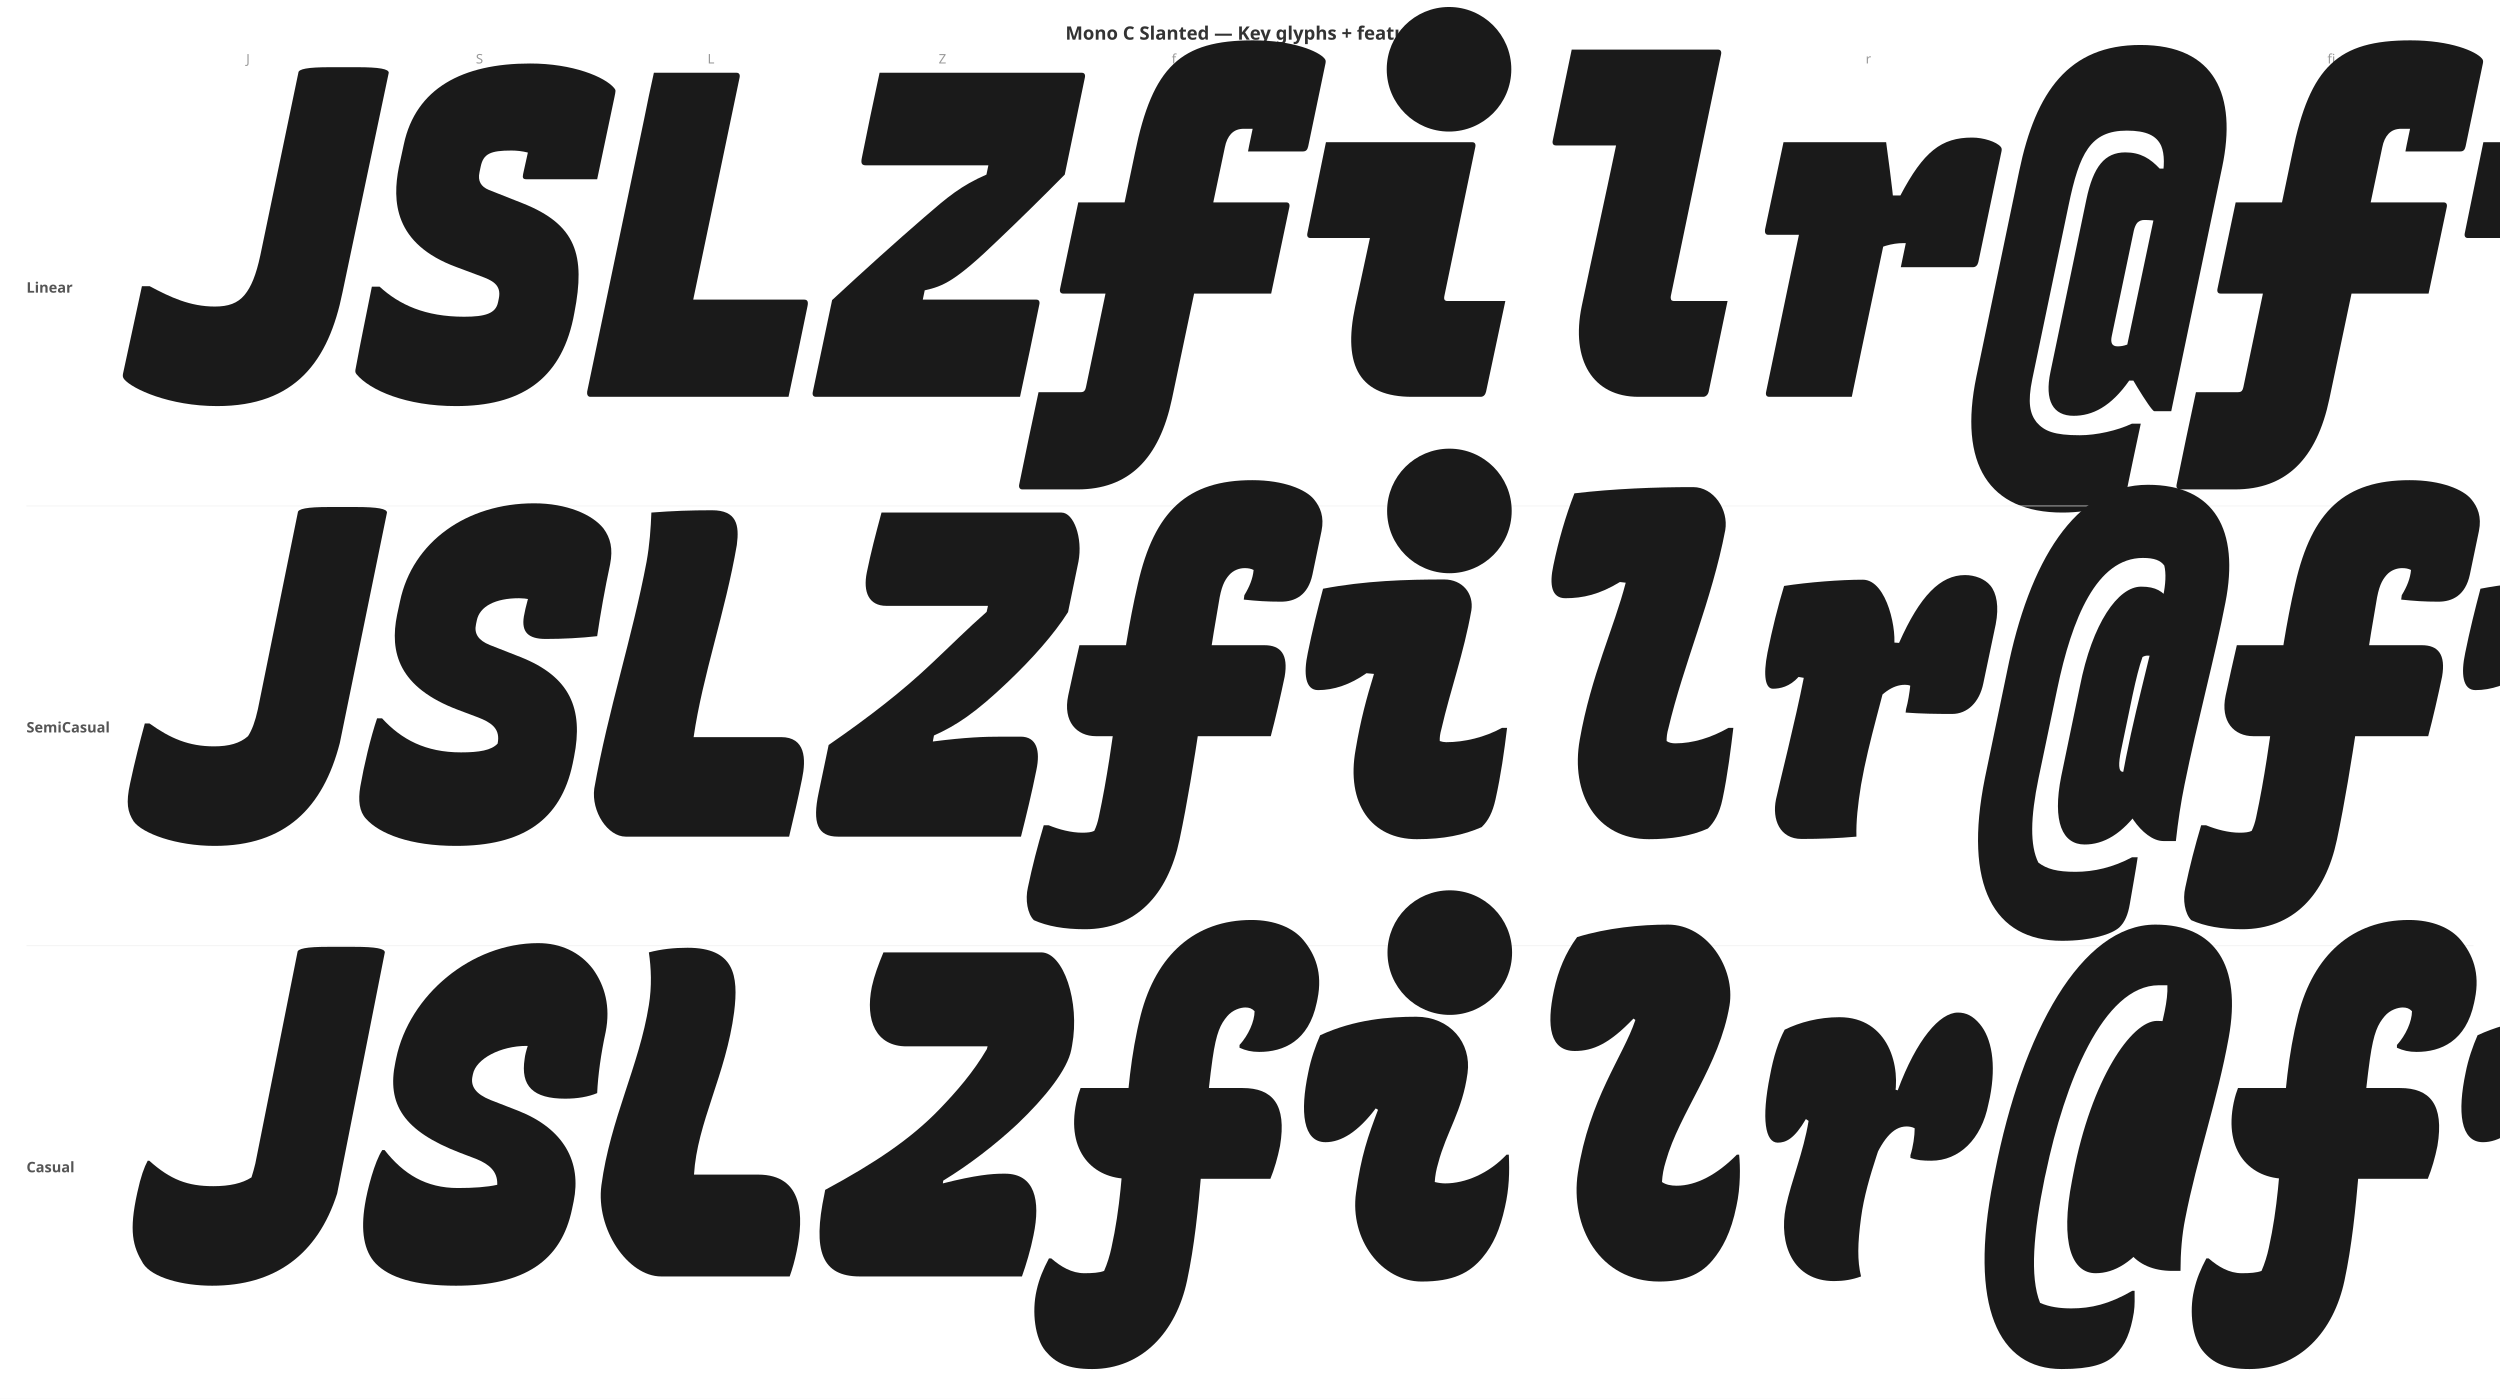
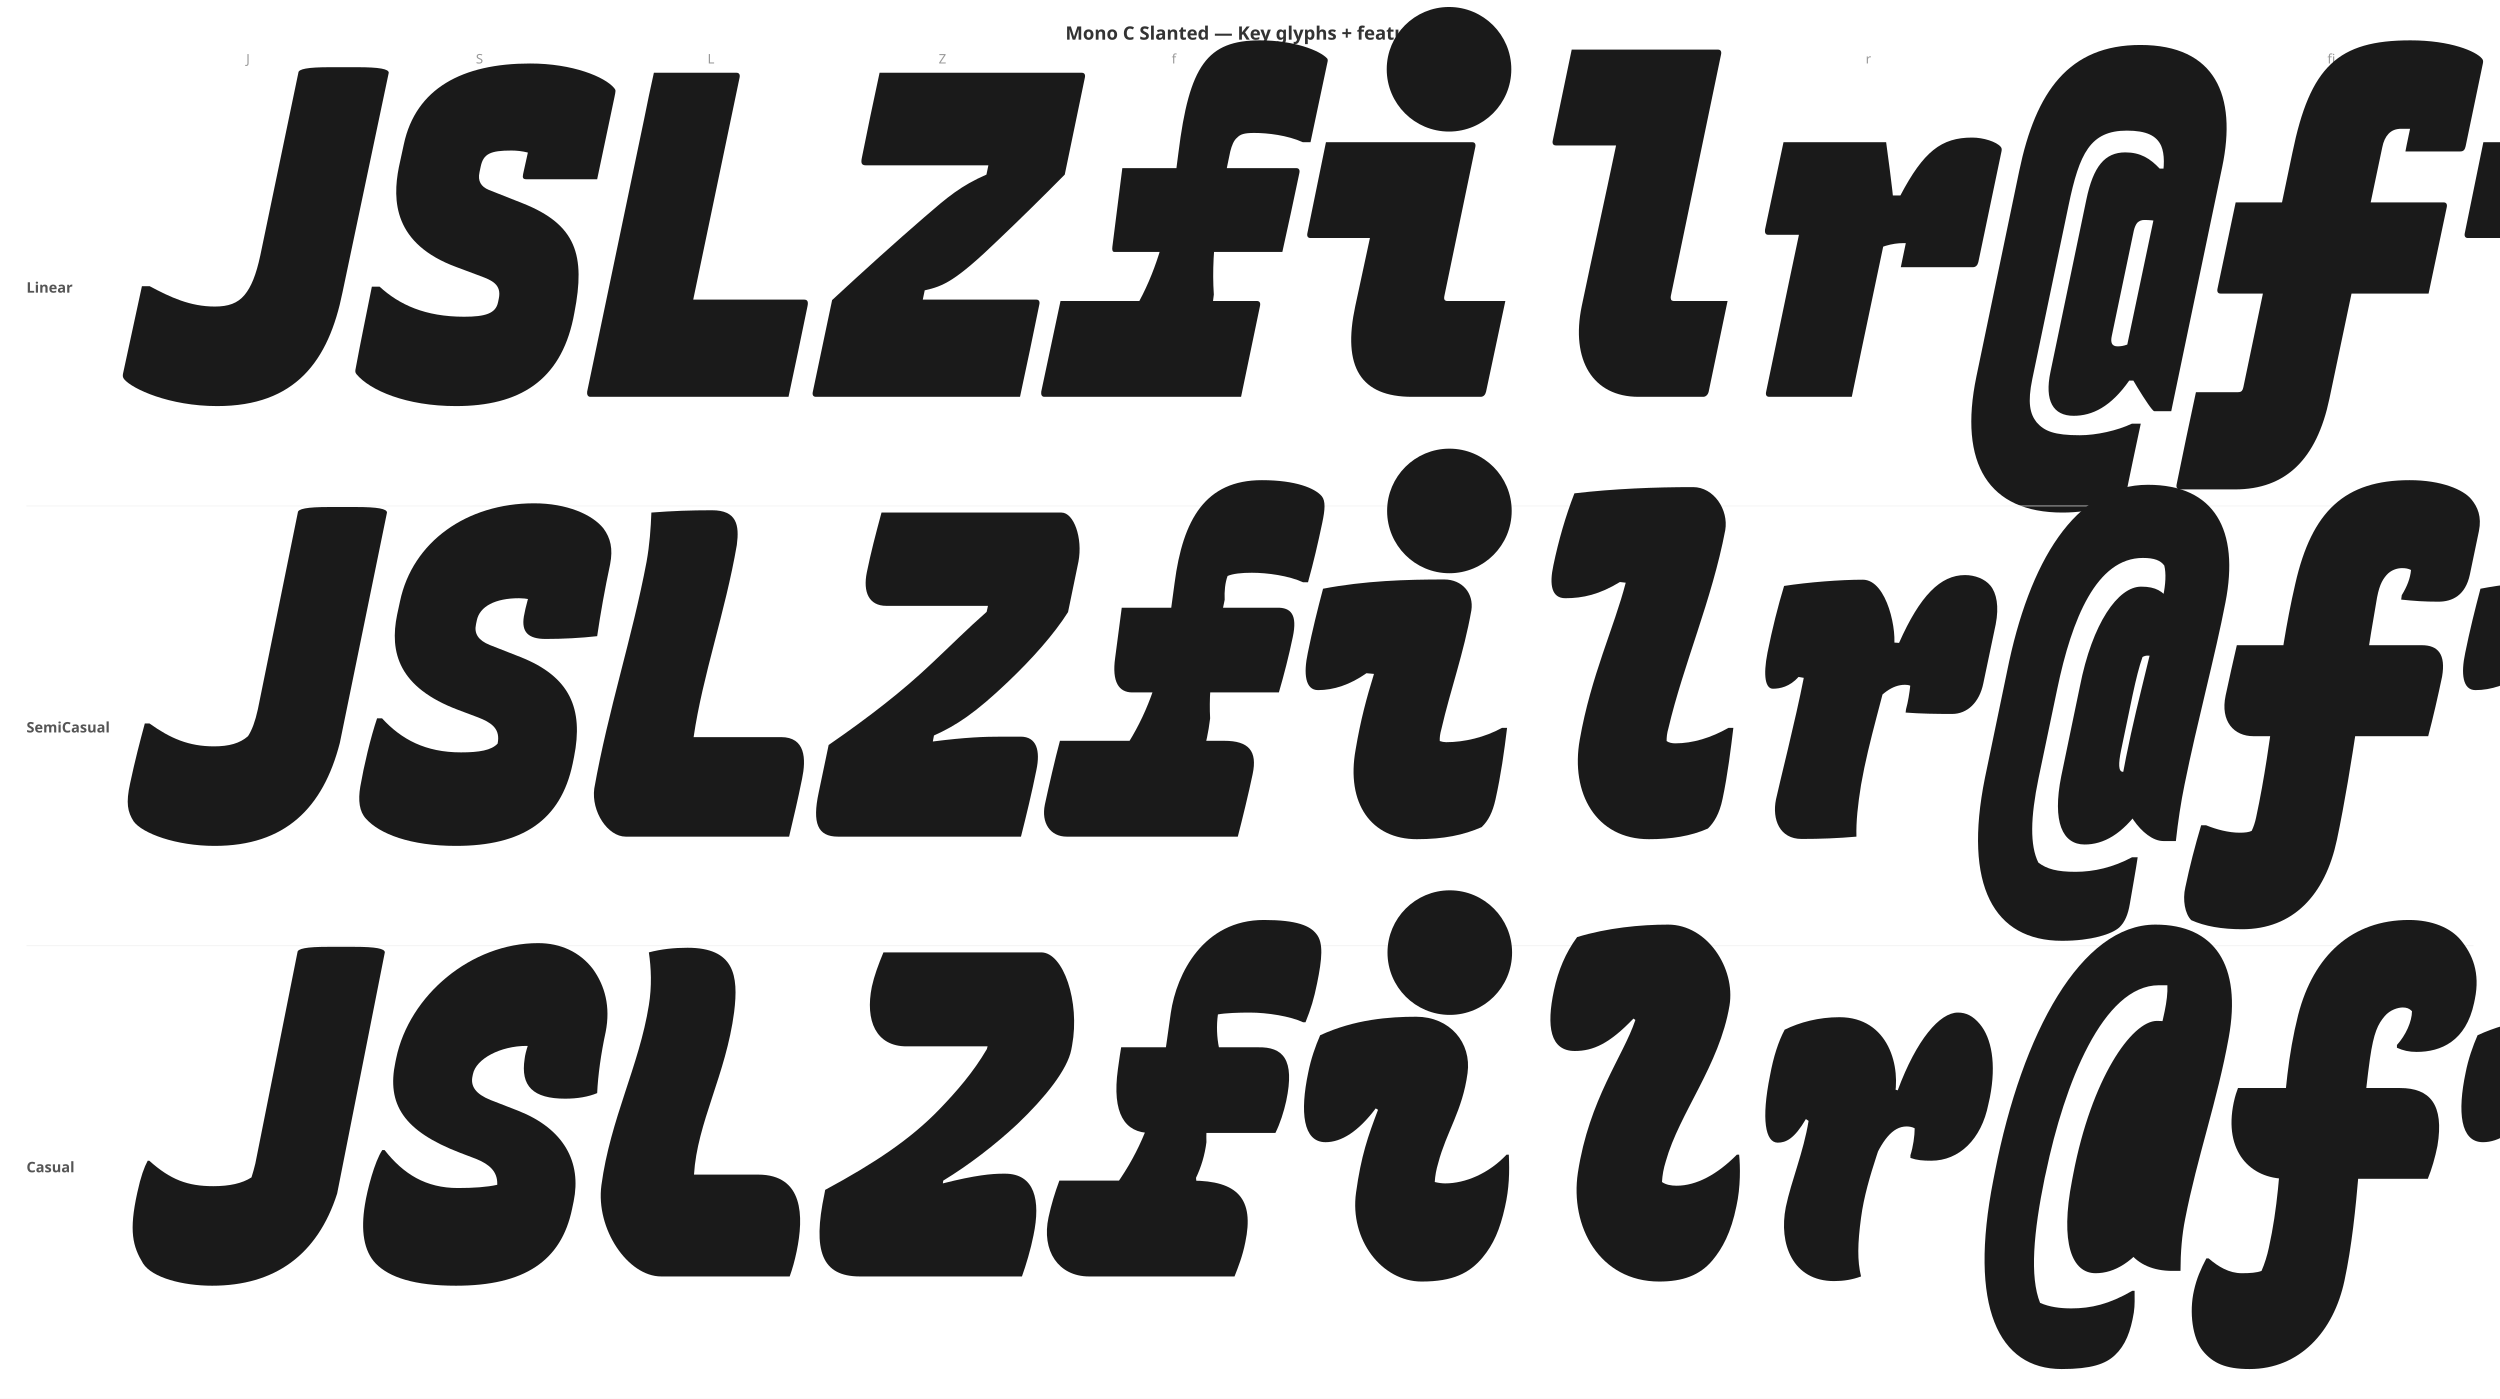
<svg xmlns="http://www.w3.org/2000/svg" width="1890.0" height="1057.5" viewBox="0 0 1890.0 1057.5">
  <rect width="100%" height="100%" fill="white" />
  <text x="945.0" y="30" text-anchor="middle" font-size="14" font-family="sans-serif" font-weight="bold" fill="#333">Mono C Slanted — Key glyphs + features</text>
  <text x="187.5" y="48" text-anchor="middle" font-size="10" font-family="sans-serif" fill="#999">J</text>
  <text x="362.5" y="48" text-anchor="middle" font-size="10" font-family="sans-serif" fill="#999">S</text>
  <text x="537.5" y="48" text-anchor="middle" font-size="10" font-family="sans-serif" fill="#999">L</text>
  <text x="712.5" y="48" text-anchor="middle" font-size="10" font-family="sans-serif" fill="#999">Z</text>
  <text x="887.5" y="48" text-anchor="middle" font-size="10" font-family="sans-serif" fill="#999">f</text>
  <text x="1062.5" y="48" text-anchor="middle" font-size="10" font-family="sans-serif" fill="#999">i</text>
  <text x="1237.5" y="48" text-anchor="middle" font-size="10" font-family="sans-serif" fill="#999">l</text>
  <text x="1412.5" y="48" text-anchor="middle" font-size="10" font-family="sans-serif" fill="#999">r</text>
  <text x="1587.5" y="48" text-anchor="middle" font-size="10" font-family="sans-serif" fill="#999">@</text>
  <text x="1762.5" y="48" text-anchor="middle" font-size="10" font-family="sans-serif" fill="#999">fi</text>
  <text x="20" y="221.25" font-size="11" font-family="sans-serif" font-weight="bold" fill="#555">Linear</text>
  <path d="M162.417 231.75C143.75 231.75 128.875 224.75 113.125 216.35H107.292C102.625 238.4 97.667 260.45 93.0 282.5C92.708 283.9 92.708 285.3 93.875 286.7C100.0 294.05 128.0 307.0 164.167 307.0C223.375 307.0 248.458 273.05 258.958 220.9C270.487 166.153 282.365 109.747 293.894 55C293.894 52.2 287.061 50.8 269.978 50.8C263.145 50.8 256.312 50.8 249.479 50.8C232.396 50.8 225.562 52.2 225.562 55C225.562 55 225.562 55 225.562 55C225.562 55 225.562 55 225.562 55C216.082 100.507 206.314 147.393 196.833 192.9C193.625 207.95 189.833 217.05 184.875 223.0C179.625 229.3 172.625 231.75 162.417 231.75Z" fill="#1a1a1a" />
  <path d="M400.708 48C349.375 48 314.375 66.9 305.333 108.9L301.542 126.4C296.583 151.6 297.458 184.5 345.292 202.0L363.083 208.65C371.542 211.8 379.417 214.95 377.083 225.8L376.5 228.6C374.75 237.0 366.875 239.45 350.833 239.45C321.375 239.45 301.833 230.35 286.958 216.7H281.125C277.042 237.35 272.667 258.0 268.875 278.65C268.583 280.05 268.292 281.45 269.458 282.85C279.667 295.1 307.083 307.0 344.708 307.0C392.833 307.0 423.458 287.75 433.375 240.85L434.25 236.3C442.708 192.9 435.708 169.8 395.167 153.7L369.5 143.55C363.667 141.1 361.042 136.9 362.5 130.25L363.375 126.05C365.417 116.25 370.667 113.8 386.708 113.8C394.875 113.8 403.333 115.9 408.0 119.05L401.583 104.0C399.542 113.1 397.5 122.2 395.458 131.65C394.875 134.45 395.458 135.5 397.792 135.5C414.125 135.5 433.667 135.5 451.458 135.5C455.833 114.85 460.208 93.85 464.583 73.2C465.458 68.65 465.75 68.3 464.292 66.55C457.292 58.15 433.083 48 400.708 48Z" fill="#1a1a1a" />
  <path d="M446.208 300.0H596.125C602.542 269.55 604.583 260.45 610.417 231.75C611.292 227.9 610.417 226.5 607.792 226.5H524.083C535.458 171.9 547.708 113.45 559.083 58.85C559.667 56.4 558.792 55 556.75 55C534.875 55 516.208 55 494.333 55C491.708 66.55 489.375 78.1 487.042 89.65C472.75 158.25 458.167 227.55 443.875 296.15C443.583 298.25 444.458 300.0 446.208 300.0Z" fill="#1a1a1a" />
  <path d="M771.125 300.0C776.083 276.9 781.042 253.45 785.708 230.35C786.292 227.9 785.417 226.5 783.375 226.5H757.708C737.292 226.5 722.417 226.5 697.625 226.5L699.083 219.5C713.083 216.35 722.125 212.85 755.083 181.0C770.542 166.3 786.583 150.55 804.958 132.0L820.125 58.85C820.708 56.4 819.833 55 817.792 55H664.958C659.708 79.5 655.917 97.35 651.542 119.4C650.667 123.6 651.542 125.0 654.75 125.0H711.917C730.583 125.0 721.833 125.0 747.208 125.0L745.75 132.0C726.5 140.4 716.583 148.8 698.792 164.2C676.917 183.1 653.292 204.45 629.083 226.85L614.5 296.15C613.917 298.6 614.792 300.0 616.833 300.0Z" fill="#1a1a1a" />
-   <path d="M785.125 296.5C780.167 319.6 775.208 343.05 770.542 366.15C769.958 368.6 771.125 370.0 772.875 370.0C785.708 370.0 801.75 370.0 814.583 370.0C853.083 370.0 876.417 347.25 886.042 301.4C898.875 240.15 913.167 172.25 926.0 111.35C926.843 106.969 928.512 103.462 930.667 101.2C933.184 98.557 936.245 97.35 940.583 97.35C942.722 97.35 944.861 97.35 947.0 97.35C945.833 102.6 945.542 104.35 944.375 109.95L943.5 114.5C958.759 114.5 969.658 114.5 984.917 114.5C987.542 114.5 988.417 113.1 989.0 110.65L1002.125 47.65C1002.417 45.9 1002.125 45.2 1001.25 44.15C996.875 38.9 977.917 30.5 947.292 30.5C892.458 30.5 871.458 50.1 858.042 115.55C845.792 173.65 833.25 234.2 821.0 292.65C820.708 294.05 820.417 294.75 819.833 295.45C819.25 296.15 818.375 296.5 816.625 296.5C809.333 296.5 799.125 296.5 790.958 296.5ZM815.167 153.0C811.083 172.25 805.542 198.85 801.458 218.1C800.875 220.55 801.75 221.95 803.792 221.95H961.0C965.083 202.7 970.625 176.1 974.708 156.85C975.292 154.4 974.417 153.0 972.375 153.0Z" fill="#1a1a1a" />
+   <path d="M952.542 30.5C912.583 30.5 899.108 49.4 890.883 115.55C885.108 161.75 877.408 223.35 829.75 269.55H915.208L914.158 251.0C915.383 241.55 916.258 234.55 917.658 222.65C915.208 186.6 922.5 150.55 930.083 114.5C931.25 109.95 932.708 106.1 935.333 104.0C937.667 101.55 940.583 100.5 948.167 100.5C958.375 100.5 973.25 102.25 984.917 107.5H990.75C995.125 87.2 999.208 67.25 1003.583 46.95C1003.875 45.9 1003.875 44.85 1003.292 44.15C997.75 38.2 978.5 30.5 952.542 30.5ZM848.475 127.1C846.065 146.38 843.4 167.35 840.95 186.6C840.6 189.05 841.125 190.45 842.35 190.45H969.458C973.833 170.5 978.208 150.9 982.292 130.95C982.875 128.5 982.0 127.1 979.958 127.1ZM801.75 227.55C798.25 244.0 790.667 279.7 787.167 296.15C786.875 298.6 787.75 300.0 789.5 300.0H938.25C941.7 283.438 949.042 247.85 952.542 231.4C953.125 228.95 952.25 227.55 950.208 227.55Z" fill="#1a1a1a" />
  <path d="M1002.417 107.5C997.75 130.25 993.083 153.35 988.417 176.1C987.833 178.55 988.708 179.95 990.75 179.95C1002.417 179.95 1014.375 179.95 1026.042 179.95H1035.667C1031.875 197.1 1028.375 214.25 1024.583 231.4C1014.667 277.6 1028.667 300.0 1067.458 300.0C1084.667 300.0 1102.167 300.0 1119.375 300.0C1121.417 300.0 1122.875 298.6 1123.458 296.15C1128.417 273.4 1133.083 250.3 1138.042 227.55H1132.208C1119.667 227.55 1106.542 227.55 1094.0 227.55C1093.125 227.55 1092.542 227.2 1092.25 226.85C1091.667 226.15 1091.667 225.1 1091.958 223.7C1099.833 186.25 1107.417 148.8 1115.292 111.35C1115.875 108.9 1115.0 107.5 1112.958 107.5C1076.208 107.5 1039.167 107.5 1002.417 107.5ZM1048.366 52.375C1048.366 78.384 1069.449 99.468 1095.458 99.468C1121.468 99.468 1142.551 78.384 1142.551 52.375C1142.551 26.366 1121.468 5.283 1095.458 5.283C1069.449 5.283 1048.366 26.366 1048.366 52.375Z" fill="#1a1a1a" />
  <path d="M1188.208 37.5C1183.542 60.25 1178.583 83.35 1173.917 106.1C1173.333 108.55 1174.208 109.95 1176.25 109.95C1188.792 109.95 1201.625 109.95 1214.458 109.95H1221.75C1213.292 150.55 1204.25 190.8 1195.792 231.4C1187.333 272.35 1204.25 300.0 1238.667 300.0C1255.0 300.0 1271.333 300.0 1287.667 300.0C1289.417 300.0 1291.167 298.6 1291.75 296.15C1296.417 273.4 1301.375 250.3 1306.042 227.55H1300.5C1288.833 227.55 1277.167 227.55 1265.5 227.55C1264.625 227.55 1263.75 227.2 1263.458 226.85C1263.167 226.15 1262.875 225.1 1263.167 223.7C1275.708 163.15 1288.542 101.9 1301.083 41.35C1301.667 38.9 1300.792 37.5 1298.75 37.5C1262.0 37.5 1224.958 37.5 1188.208 37.5Z" fill="#1a1a1a" />
  <path d="M1348.333 107.5C1343.667 129.55 1339.0 151.6 1334.333 173.65C1334.042 176.1 1334.917 177.5 1336.667 177.5C1341.042 177.5 1349.5 177.5 1354.167 177.5H1360.0C1351.542 217.05 1335.792 293.7 1335.208 296.15C1334.625 298.6 1335.5 300.0 1337.542 300.0C1358.25 300.0 1379.25 300.0 1399.958 300.0C1402.292 288.8 1404.625 277.25 1406.958 266.05C1414.542 230.0 1422.125 193.95 1431.167 150.9C1431.75 150.2 1425.917 107.5 1425.917 107.5C1407.833 107.5 1373.125 107.5 1348.333 107.5ZM1490.958 104.0C1467.625 104.0 1454.208 114.5 1436.708 147.75H1419.792L1409.875 192.9C1421.25 186.25 1430.467 183.8 1439.042 183.8C1439.625 183.8 1440.5 183.8 1440.792 183.8C1439.625 189.05 1438.75 193.95 1437.583 199.2L1437.0 202.0C1455.375 202.0 1473.167 202.0 1491.542 202.0C1493.583 202.0 1495.042 200.6 1495.625 198.15L1513.125 114.5C1513.417 113.1 1513.417 112.05 1512.542 111.0C1509.333 107.15 1499.417 104.0 1490.958 104.0Z" fill="#1a1a1a" />
  <path d="M1526.542 129.2 1494.167 284.6C1480.458 350.75 1503.5 387.5 1559.208 387.5C1581.375 387.5 1601.5 381.2 1605.583 377.7C1606.167 377.0 1606.75 375.95 1607.042 374.9C1608.5 366.85 1616.667 328.35 1618.417 320.3H1611.708C1600.625 325.55 1584.875 329.05 1572.333 329.05C1552.792 329.05 1545.5 325.9 1539.667 319.25C1534.708 312.95 1532.667 304.55 1536.458 286.35L1563.875 155.1C1572.042 115.9 1580.208 98.75 1607.917 98.75C1622.792 98.75 1630.375 102.6 1633.875 110.3C1636.5 116.6 1636.5 125.7 1634.167 137.25C1623.083 190.45 1616.375 221.25 1605.292 274.45C1605.292 275.5 1626.0 310.85 1628.625 310.85H1641.458C1644.667 295.45 1647.875 280.05 1651.083 264.65C1660.708 218.45 1673.25 158.6 1679.958 126.4C1691.333 72.15 1674.708 34.0 1618.125 34.0C1564.167 34.0 1539.083 69 1526.542 129.2ZM1628.625 242.6C1618.417 255.55 1610.25 261.85 1600.917 261.85C1596.542 261.85 1595.375 259.05 1596.542 253.8L1613.167 174.35C1613.75 171.9 1614.625 169.8 1615.792 168.4C1617.25 167.0 1619.0 166.3 1621.042 166.3C1628.625 166.3 1636.792 167.7 1643.208 171.55L1652.542 127.45H1632.708C1625.417 119.75 1618.125 115.2 1606.75 115.2C1591.292 115.2 1582.542 125.7 1577.292 150.9L1550.167 281.1C1545.5 303.15 1552.208 314.35 1567.667 314.35C1581.667 314.35 1595.667 307.7 1609.667 287.75H1619.292Z" fill="#1a1a1a" />
  <path d="M1660.125 296.5C1655.167 319.6 1650.208 343.05 1645.542 366.15C1644.958 368.6 1646.125 370.0 1647.875 370.0C1660.708 370.0 1676.75 370.0 1689.583 370.0C1728.083 370.0 1751.417 347.25 1761.042 301.4C1773.875 240.15 1788.167 172.25 1801.0 111.35C1801.843 106.969 1803.512 103.462 1805.667 101.2C1808.184 98.557 1811.245 97.35 1815.583 97.35C1817.722 97.35 1819.861 97.35 1822.0 97.35C1820.833 102.6 1820.542 104.35 1819.375 109.95L1818.5 114.5C1833.759 114.5 1844.658 114.5 1859.917 114.5C1862.542 114.5 1863.417 113.1 1864.0 110.65L1877.125 47.65C1877.417 45.9 1877.125 45.2 1876.25 44.15C1871.875 38.9 1852.917 30.5 1822.292 30.5C1767.458 30.5 1746.458 50.1 1733.042 115.55C1720.792 173.65 1708.25 234.2 1696.0 292.65C1695.708 294.05 1695.417 294.75 1694.833 295.45C1694.25 296.15 1693.375 296.5 1691.625 296.5C1684.333 296.5 1674.125 296.5 1665.958 296.5ZM1690.167 153.0C1686.083 172.25 1680.542 198.85 1676.458 218.1C1675.875 220.55 1676.75 221.95 1678.792 221.95H1836.0C1840.083 202.7 1845.625 176.1 1849.708 156.85C1850.292 154.4 1849.417 153.0 1847.375 153.0ZM1877.417 107.5C1872.75 130.25 1868.083 153.35 1863.417 176.1C1862.833 178.55 1863.708 179.95 1865.75 179.95C1877.417 179.95 1889.375 179.95 1901.042 179.95H1910.667C1906.875 197.1 1903.375 214.25 1899.583 231.4C1889.667 277.6 1903.667 300.0 1942.458 300.0C1959.667 300.0 1977.167 300.0 1994.375 300.0C1996.417 300.0 1997.875 298.6 1998.458 296.15C2003.417 273.4 2008.083 250.3 2013.042 227.55H2007.208C1994.667 227.55 1981.542 227.55 1969.0 227.55C1968.125 227.55 1967.542 227.2 1967.25 226.85C1966.667 226.15 1966.667 225.1 1966.958 223.7C1974.833 186.25 1982.417 148.8 1990.292 111.35C1990.875 108.9 1990.0 107.5 1987.958 107.5C1951.208 107.5 1914.167 107.5 1877.417 107.5ZM1923.366 52.375C1923.366 78.384 1944.449 99.468 1970.458 99.468C1996.468 99.468 2017.551 78.384 2017.551 52.375C2017.551 26.366 1996.468 5.283 1970.458 5.283C1944.449 5.283 1923.366 26.366 1923.366 52.375Z" fill="#1a1a1a" />
  <line x1="20" y1="382.5" x2="1870.0" y2="382.5" stroke="#eee" stroke-width="0.5" />
  <text x="20" y="553.75" font-size="11" font-family="sans-serif" font-weight="bold" fill="#555">SemiCasual</text>
  <path d="M161.833 564.25C142.729 564.25 128.875 558.3 112.979 546.925H109.479C105.833 560.4 102.042 574.925 98.396 592.075C95.042 607.3 96.5 613.775 101.021 620.95C107.583 630.05 133.104 639.5 162.271 639.5C215.5 639.5 244.229 610.975 256.917 561.625C268.678 504.164 280.795 444.961 292.556 387.5C292.556 384.7 285.816 383.3 268.965 383.3C262.225 383.3 255.485 383.3 248.745 383.3C231.894 383.3 225.154 384.7 225.154 387.5C225.154 387.5 225.154 387.5 225.154 387.5C225.154 387.5 225.154 387.5 225.154 387.5C215.182 436.587 204.909 487.163 194.938 536.25C192.896 545.525 190.562 551.825 187.5 556.55C181.375 561.975 173.062 564.25 161.833 564.25Z" fill="#1a1a1a" />
  <path d="M403.771 380.5C352.875 380.5 311.896 409.55 302.417 454.525L300.229 464.675C294.396 493.2 301.25 519.8 346.604 536.775L361.479 542.375C370.958 546.05 377.667 550.425 376.5 560.225L376.208 562.15C371.542 567.225 362.354 568.8 348.5 568.8C321.667 568.8 303.438 559.0 288.854 543.075H285.062C280.104 557.775 275.146 578.775 272.375 594.7C270.625 605.2 271.646 613.6 276.75 619.025C286.958 630.4 310.146 639.5 344.708 639.5C394.583 639.5 423.896 620.6 432.938 577.375L433.958 572.3C441.25 535.725 431.042 511.575 393.417 496.7L370.229 487.6C361.625 484.1 358.271 479.025 359.875 471.85L360.458 469.05C362.646 458.375 374.458 452.25 392.396 452.25C397.646 452.25 403.917 453.475 408.0 455.225L403.042 440.7C399.979 449.275 397.354 458.55 396.042 466.075C394.146 477.8 399.25 483.05 412.521 483.05C425.354 483.05 439.208 482.35 451.458 480.95C453.938 463.975 457.292 445.075 461.229 426.7C463.562 414.8 461.521 406.75 456.271 399.575C447.812 388.9 428.417 380.5 403.771 380.5Z" fill="#1a1a1a" />
  <path d="M473.042 632.5C473.042 632.5 596.562 632.5 596.562 632.5C600.792 614.475 602.688 606.775 606.333 588.925C609.542 573.7 608.958 557.25 590.438 557.25C590.438 557.25 524.375 557.25 524.375 557.25C531.229 510.35 548.292 462.925 557.042 412.0C559.083 396.775 556.896 385.75 538.229 385.75C522.188 385.75 508.042 386.275 492.438 387.5C492.0 399.225 491.125 411.825 488.792 424.775C478.0 482.0 459.771 536.775 449.271 596.1C446.938 613.6 459.479 632.5 473.042 632.5Z" fill="#1a1a1a" />
  <path d="M771.854 632.5C775.792 616.925 780.167 598.9 783.521 582.1C786.583 567.575 783.812 556.9 771.562 556.9C771.562 556.9 758.146 556.9 758.146 556.9C743.562 556.9 730.0 557.425 705.208 560.575C705.208 560.575 706.083 556.025 706.083 556.025C722.854 548.5 737.146 539.225 762.083 515.425C780.458 497.925 796.792 479.55 807.438 462.75C807.438 462.75 815.312 424.6 815.312 424.6C818.667 406.75 811.812 387.5 802.479 387.5C802.479 387.5 666.417 387.5 666.417 387.5C661.896 404.3 658.396 417.6 655.333 432.65C652.271 447.7 656.938 458.025 670.062 458.025C670.062 458.025 711.771 458.025 711.771 458.025C729.562 458.025 728.688 458.025 746.917 458.025C746.917 458.025 745.896 462.575 745.896 462.575C731.167 475.525 719.792 487.075 704.479 501.425C682.75 522.075 657.375 541.85 626.458 563.2C626.458 563.2 618.875 599.425 618.875 599.425C614.062 622.175 618.0 632.5 633.458 632.5C633.458 632.5 771.854 632.5 771.854 632.5Z" fill="#1a1a1a" />
-   <path d="M789.062 623.925C784.396 639.675 780.458 654.725 777.104 670.825C774.917 680.275 776.812 690.95 781.625 695.675C791.833 700.225 804.521 702.5 820.125 702.5C858.333 702.5 882.833 676.95 891.729 634.775C903.688 578.25 910.979 514.375 921.333 455.925C923.213 443.584 925.652 438.856 929.208 434.75C932.509 430.978 937.102 429.5 941.021 429.5C943.549 429.5 945.639 429.85 947.729 430.9C947.146 437.375 944.667 443.5 940.729 449.975C940.729 449.975 940.292 453.3 940.292 453.3C950.254 454.35 957.891 454.875 968.438 454.875C978.938 454.875 988.854 450.15 992.208 434.4C992.208 434.4 999.062 401.5 999.062 401.5C1001.25 390.65 998.188 383.3 993.229 377.35C987.25 370.175 970.804 363.0 946.708 363.0C897.854 363.0 872.771 386.1 860.229 441.4C846.414 500.921 843.367 558.885 830.625 617.975C829.896 621.475 828.729 625.15 827.271 628.125C825.218 629.179 822.119 629.525 818.229 629.525C809.771 629.525 800.583 627.075 792.854 623.925C792.854 623.925 789.062 623.925 789.062 623.925ZM816.042 487.775C813.417 498.975 810.208 513.5 807.583 525.75C803.354 545.7 814.188 556.55 828.438 556.55C828.438 556.55 960.708 556.55 960.708 556.55C964.208 543.425 968.292 525.575 971.208 511.575C974.125 494.6 968.146 487.775 955.896 487.775C955.896 487.775 816.042 487.775 816.042 487.775Z" fill="#1a1a1a" />
+   <path d="M954.0 363.0C911.271 363.0 894.296 392.575 887.996 440.7C881.346 489.7 876.096 544.65 826.104 595.575C826.104 595.575 911.183 595.575 911.183 595.575C911.183 595.575 909.171 570.725 909.171 570.725C911.708 561.975 913.546 553.925 914.858 543.075C913.312 514.55 919.438 484.1 925.854 453.475C925.562 447.0 926.146 440.7 928.042 435.45C931.979 433.7 938.688 433.0 946.417 433.0C958.229 433.0 974.417 435.275 985.062 440.175C985.062 440.175 988.854 440.175 988.854 440.175C993.083 424.95 996.292 411.125 999.646 395.2C1001.688 385.4 1002.271 378.75 999.208 375.075C994.104 369.125 979.667 363.0 954.0 363.0ZM848.038 459.425C846.482 470.99 844.888 483.4 843.05 497.4C840.513 515.6 845.85 523.475 856.0 523.475C856.0 523.475 966.833 523.475 966.833 523.475C970.771 510.0 974.417 495.65 977.333 481.65C981.007 464.546 975.875 459.25 965.521 459.425C965.521 459.425 848.038 459.425 848.038 459.425ZM801.312 560.05C797.812 573.0 792.708 595.225 789.938 608.175C787.021 622.175 794.021 632.5 806.417 632.5C806.417 632.5 935.771 632.5 935.771 632.5C938.809 620.894 944.229 598.725 947.0 585.25C950.719 567.744 944.083 560.05 925.562 560.05C925.562 560.05 801.312 560.05 801.312 560.05Z" fill="#1a1a1a" />
  <path d="M1000.229 445.075C996.146 460.475 992.062 476.925 988.708 493.55C985.309 509.503 986.812 521.725 996.438 521.725C1008.25 521.725 1020.646 517.7 1033.042 508.95C1033.042 508.95 1038.729 509.475 1038.729 509.475C1033.042 528.025 1028.678 544.043 1024.875 566.525C1017.438 607.475 1036.688 634.425 1071.104 634.425C1091.521 634.425 1106.542 631.275 1120.104 625.325C1125.208 620.425 1128.417 614.125 1130.604 604.325C1134.688 585.95 1137.18 568.214 1139.354 550.25C1139.354 550.25 1135.562 550.25 1135.562 550.25C1122.545 557.404 1107.119 561.1 1093.271 561.1C1091.812 561.1 1089.917 560.75 1088.458 560.225C1088.312 557.425 1088.75 554.625 1089.625 551.475C1096.625 521.025 1106.542 494.25 1112.375 461.35C1114.271 448.575 1105.521 438.075 1091.812 438.075C1063.289 438.075 1031.633 439.047 1000.229 445.075ZM1048.658 386.275C1048.658 386.275 1048.658 386.275 1048.658 386.275C1048.658 412.284 1069.741 433.368 1095.75 433.368C1121.759 433.368 1142.843 412.284 1142.843 386.275C1142.843 386.275 1142.843 386.275 1142.843 386.275C1142.843 360.266 1121.759 339.183 1095.75 339.183C1069.741 339.183 1048.658 360.266 1048.658 386.275Z" fill="#1a1a1a" />
  <path d="M1190.25 372.975C1183.542 390.3 1178.292 408.5 1174.354 427.4C1171.146 442.275 1173.042 452.25 1183.396 452.25C1196.667 452.25 1209.208 449.45 1224.667 440.0C1224.667 440.0 1229.042 440.525 1229.042 440.525C1220.292 474.475 1202.792 510.875 1194.333 559.0C1187.042 599.775 1206.729 634.425 1246.542 634.425C1263.458 634.425 1278.188 632.15 1291.167 626.375C1295.688 622.0 1299.917 615.35 1302.25 603.975C1306.188 585.425 1308.521 565.825 1310.417 550.25C1310.417 550.25 1306.771 550.25 1306.771 550.25C1293.5 557.775 1279.792 561.975 1266.521 561.975C1264.042 561.975 1261.562 561.45 1259.958 560.225C1259.958 557.25 1260.25 554.275 1261.271 550.775C1272.646 502.3 1294.229 453.65 1304.292 400.8C1306.917 385.4 1295.688 368.25 1279.938 368.25C1251.208 368.25 1220.0 369.475 1190.25 372.975Z" fill="#1a1a1a" />
  <path d="M1348.771 442.975C1344.104 458.375 1339.875 475.175 1336.229 493.375C1332.729 511.225 1334.771 520.675 1340.312 520.675C1345.562 520.675 1353.0 519.275 1359.708 511.75C1359.708 511.75 1363.646 512.45 1363.646 512.45C1357.521 543.95 1344.979 593.3 1342.646 604.325C1339.583 619.55 1345.417 634.25 1362.042 634.25C1376.042 634.25 1389.75 633.725 1403.458 632.5C1403.167 620.95 1404.479 608.7 1406.958 593.3C1412.792 559.7 1424.021 525.225 1431.458 491.45C1434.812 478.325 1426.792 438.25 1408.271 438.25C1391.354 438.25 1366.854 440.175 1348.771 442.975ZM1485.562 434.75C1467.042 434.75 1451.583 450.15 1435.688 486.025C1435.688 486.025 1425.042 485.325 1425.042 485.325C1425.042 485.325 1412.354 536.95 1412.354 536.95C1421.979 524.35 1430.525 517.7 1440.208 517.7C1441.375 517.7 1443.125 517.875 1444.146 518.4C1443.562 523.825 1442.542 530.475 1440.938 536.25C1440.938 536.25 1440.646 538.7 1440.646 538.7C1452.312 539.575 1463.396 539.75 1475.792 539.75C1487.312 539.75 1496.5 531.0 1499.417 516.475C1499.417 516.475 1508.75 472.025 1508.75 472.025C1511.375 458.55 1509.479 448.4 1504.667 442.625C1500.438 437.55 1492.854 434.75 1485.562 434.75Z" fill="#1a1a1a" />
  <path d="M1517.354 507.55C1517.354 507.55 1500.583 588.225 1500.583 588.225C1484.25 669.425 1507.146 711.25 1558.917 711.25C1581.229 711.25 1596.688 706.175 1602.229 701.1C1606.458 697.075 1608.792 691.3 1610.104 683.6C1611.271 676.775 1615.208 654.55 1616.083 648.075C1616.083 648.075 1611.854 648.075 1611.854 648.075C1597.562 655.775 1582.833 659.1 1569.125 659.1C1555.125 659.1 1547.396 657.0 1540.979 652.1C1534.562 639.15 1535.0 618.15 1541.125 588.4C1541.125 588.4 1555.271 520.85 1555.271 520.85C1566.354 467.65 1585.021 421.8 1620.021 421.8C1628.771 421.8 1633.438 423.725 1636.208 427.575C1637.667 433.525 1637.229 441.575 1635.333 450.85C1624.833 501.425 1612.583 540.45 1603.833 591.2C1601.646 608.35 1619.729 635.825 1635.479 635.825C1635.479 635.825 1644.958 635.825 1644.958 635.825C1646.562 621.125 1648.75 606.6 1651.521 593.125C1660.854 546.75 1674.854 495.125 1682.438 455.4C1693.083 400.975 1674.562 366.5 1623.812 366.5C1568.833 366.5 1533.979 424.6 1517.354 507.55ZM1635.625 559.0C1624.396 573.35 1613.75 583.5 1605.0 583.5C1601.354 583.5 1601.5 577.2 1603.542 567.225C1603.542 567.225 1612.146 525.925 1612.146 525.925C1614.917 512.975 1617.25 503.7 1619.729 496.7C1621.042 496.0 1622.062 495.65 1623.667 495.65C1628.917 495.65 1635.042 497.05 1640.583 501.425C1640.583 501.425 1651.958 453.475 1651.958 453.475C1651.958 453.475 1640.0 453.475 1640.0 453.475C1634.896 447.175 1630.083 443.5 1618.708 443.5C1601.354 443.5 1581.812 470.8 1572.333 519.275C1572.333 519.275 1558.333 586.65 1558.333 586.65C1551.333 621.65 1559.354 638.45 1575.979 638.45C1590.125 638.45 1604.271 630.925 1618.417 610.8C1618.417 610.8 1625.271 610.8 1625.271 610.8C1625.271 610.8 1635.625 559.0 1635.625 559.0Z" fill="#1a1a1a" />
  <path d="M1664.062 623.925C1659.396 639.675 1655.458 654.725 1652.104 670.825C1649.917 680.275 1651.812 690.95 1656.625 695.675C1666.833 700.225 1679.521 702.5 1695.125 702.5C1733.333 702.5 1757.833 676.95 1766.729 634.775C1778.688 578.25 1785.979 514.375 1796.333 455.925C1798.213 443.584 1800.652 438.856 1804.208 434.75C1807.509 430.978 1812.102 429.5 1816.021 429.5C1818.549 429.5 1820.639 429.85 1822.729 430.9C1822.146 437.375 1819.667 443.5 1815.729 449.975C1815.729 449.975 1815.292 453.3 1815.292 453.3C1825.254 454.35 1832.891 454.875 1843.438 454.875C1853.938 454.875 1863.854 450.15 1867.208 434.4C1867.208 434.4 1874.062 401.5 1874.062 401.5C1876.25 390.65 1873.188 383.3 1868.229 377.35C1862.25 370.175 1845.804 363.0 1821.708 363.0C1772.854 363.0 1747.771 386.1 1735.229 441.4C1721.414 500.921 1718.367 558.885 1705.625 617.975C1704.896 621.475 1703.729 625.15 1702.271 628.125C1700.218 629.179 1697.119 629.525 1693.229 629.525C1684.771 629.525 1675.583 627.075 1667.854 623.925C1667.854 623.925 1664.062 623.925 1664.062 623.925ZM1691.042 487.775C1688.417 498.975 1685.208 513.5 1682.583 525.75C1678.354 545.7 1689.188 556.55 1703.438 556.55C1703.438 556.55 1835.708 556.55 1835.708 556.55C1839.208 543.425 1843.292 525.575 1846.208 511.575C1849.125 494.6 1843.146 487.775 1830.896 487.775C1830.896 487.775 1691.042 487.775 1691.042 487.775ZM1875.229 445.075C1871.146 460.475 1867.062 476.925 1863.708 493.55C1860.309 509.503 1861.812 521.725 1871.438 521.725C1883.25 521.725 1895.646 517.7 1908.042 508.95C1908.042 508.95 1913.729 509.475 1913.729 509.475C1908.042 528.025 1903.678 544.043 1899.875 566.525C1892.438 607.475 1911.688 634.425 1946.104 634.425C1966.521 634.425 1981.542 631.275 1995.104 625.325C2000.208 620.425 2003.417 614.125 2005.604 604.325C2009.688 585.95 2012.18 568.214 2014.354 550.25C2014.354 550.25 2010.562 550.25 2010.562 550.25C1997.545 557.404 1982.119 561.1 1968.271 561.1C1966.812 561.1 1964.917 560.75 1963.458 560.225C1963.312 557.425 1963.75 554.625 1964.625 551.475C1971.625 521.025 1981.542 494.25 1987.375 461.35C1989.271 448.575 1980.521 438.075 1966.812 438.075C1938.289 438.075 1906.633 439.047 1875.229 445.075ZM1923.658 386.275C1923.658 386.275 1923.658 386.275 1923.658 386.275C1923.658 412.284 1944.741 433.368 1970.75 433.368C1996.759 433.368 2017.843 412.284 2017.843 386.275C2017.843 386.275 2017.843 386.275 2017.843 386.275C2017.843 360.266 1996.759 339.183 1970.75 339.183C1944.741 339.183 1923.658 360.266 1923.658 386.275Z" fill="#1a1a1a" />
  <line x1="20" y1="715.0" x2="1870.0" y2="715.0" stroke="#eee" stroke-width="0.5" />
  <text x="20" y="886.25" font-size="11" font-family="sans-serif" font-weight="bold" fill="#555">Casual</text>
  <path d="M161.25 896.75C141.708 896.75 128.875 891.85 112.833 877.5H111.667C109.042 882.4 106.417 889.4 103.792 901.65C97.375 930.7 100.292 942.25 108.167 955.2C115.167 966.05 138.208 972.0 160.375 972.0C207.625 972.0 240.0 948.9 254.875 902.35C266.772 842.174 279.029 780.176 290.926 720.0C290.926 717.2 284.321 715.8 267.808 715.8C261.203 715.8 254.598 715.8 247.993 715.8C231.48 715.8 224.874 717.2 224.874 720.0C224.874 720.0 224.874 720.0 224.874 720.0C224.874 720.0 224.874 720.0 224.874 720.0C214.37 772.668 203.546 826.932 193.042 879.6C192.167 883.1 191.292 886.6 190.125 890.1C183.125 894.65 173.5 896.75 161.25 896.75Z" fill="#1a1a1a" />
  <path d="M406.833 713.0C356.375 713.0 309.417 752.2 299.5 800.15L298.917 802.95C292.208 834.8 305.042 855.1 347.917 871.55L359.875 876.1C370.375 880.3 375.917 885.9 375.917 894.65V895.7C368.333 897.45 357.833 898.15 346.167 898.15C321.958 898.15 305.042 887.65 290.75 869.45H289.0C283.167 878.2 277.625 899.55 275.875 910.75C272.667 930.35 275.0 945.75 284.042 955.2C294.25 965.7 313.208 972.0 344.708 972.0C396.333 972.0 424.333 953.45 432.5 913.9L433.667 908.3C439.792 878.55 426.375 853.35 391.667 839.7L370.958 831.65C359.583 827.1 355.5 821.15 357.25 813.45L357.542 812.05C359.875 800.5 378.25 790.7 398.083 790.7C400.417 790.7 404.5 791.05 408.0 791.4L404.5 777.4C400.417 785.45 397.208 794.9 396.625 800.5C393.417 821.15 403.042 830.6 427.25 830.6C436.583 830.6 444.75 829.2 451.458 826.4C452.042 813.1 454.375 796.3 457.875 780.2C461.667 760.95 457.292 745.2 448.25 732.6C438.333 719.65 423.75 713.0 406.833 713.0Z" fill="#1a1a1a" />
  <path d="M499.875 965.0H597.0C599.042 959.4 600.792 953.1 602.25 946.1C607.792 919.5 607.5 888.0 573.083 888.0H524.667C527.0 848.8 548.875 812.4 555.0 765.15C558.5 737.15 555.0 716.5 519.708 716.5C509.5 716.5 499.875 717.55 490.542 720.0C492.292 731.9 492.875 745.55 490.542 759.9C483.25 805.75 461.375 846.0 454.667 896.05C450.292 928.95 474.5 965.0 499.875 965.0Z" fill="#1a1a1a" />
  <path d="M772.583 965.0C775.5 956.95 779.292 944.35 781.333 933.85C786.875 907.25 782.208 887.3 759.75 887.3H758.583C749.833 887.3 737.583 888.35 712.792 894.65L713.083 892.55C732.625 880.65 752.167 865.6 769.083 849.85C790.375 829.55 807.0 808.55 809.917 793.5L810.5 790.35C816.625 757.1 803.792 720.0 787.167 720.0H667.875C664.083 729.1 660.875 737.85 659.125 745.9C653.875 771.8 662.333 791.05 685.375 791.05H711.625C728.542 791.05 735.542 791.05 746.625 791.05L746.042 793.15C735.833 810.65 723.0 825.35 710.167 838.65C688.583 861.05 661.458 879.25 623.833 899.55L623.25 902.7C614.208 945.75 621.208 965.0 650.083 965.0Z" fill="#1a1a1a" />
-   <path d="M793.0 951.35C788.625 959.75 785.708 966.4 783.667 975.5C779.875 991.95 782.5 1011.9 790.375 1021.35C797.958 1030.45 807.292 1035.0 825.667 1035.0C863.583 1035.0 889.25 1006.65 897.417 968.15C908.5 916.35 908.792 856.5 916.667 800.5C919.583 780.2 922.792 774.25 927.75 768.3C931.833 763.4 937.958 761.65 941.458 761.65C944.375 761.65 946.417 762.35 948.458 764.45C948.458 772.15 943.792 782.65 937.083 790.0V792.1C941.75 794.2 946.125 795.25 951.958 795.25C970.333 795.25 989.292 787.2 995.417 758.15L996.0 755.35C1000.083 735.4 994.25 721.4 985.208 710.55C977.625 701.45 963.692 695.5 946.125 695.5C903.25 695.5 874.083 722.1 862.417 767.25C847.036 828.191 853.485 883.57 840.25 943.3C839.083 948.9 837.042 955.55 834.708 960.8C831.186 962.209 825.864 962.55 819.833 962.55C810.208 962.55 802.042 957.65 794.75 951.35ZM816.917 822.55C815.75 825.7 814.875 828.15 813.708 833.4C805.833 870.85 826.627 891.15 853.083 891.15H960.417C963.333 884.15 965.958 875.05 967.708 866.3C972.958 834.8 961.875 822.55 939.417 822.55Z" fill="#1a1a1a" />
+   <path d="M955.458 695.5C909.958 695.5 889.483 735.75 885.108 765.85C877.583 817.65 874.783 865.95 822.458 921.6H907.158L904.183 890.45C908.033 882.4 910.833 873.3 912.058 863.5C911.417 842.5 916.375 817.65 921.625 792.45C919.875 784.05 919.583 775.3 920.75 766.9C926.292 765.85 936.792 765.5 944.667 765.5C958.083 765.5 975.583 768.3 985.208 772.85H986.958C991.042 762.7 993.375 755.0 995.708 743.45C999.5 724.9 1000.667 712.65 995.125 706.0C990.458 700.05 980.833 695.5 955.458 695.5ZM847.6 791.75C846.9 795.6 846.375 799.45 845.15 808.2C840.425 842.15 850.575 856.5 869.65 856.5H964.208C967.708 849.5 970.625 840.4 972.375 832.35C979.138 800.593 969.75 791.4 951.083 791.75ZM800.875 892.55C797.375 902.0 794.75 910.75 792.708 920.2C787.167 945.75 800.292 965.0 823.333 965.0H933.292C935.917 958.35 939.417 949.6 941.458 939.1C948.313 906.539 935.917 892.55 900.917 892.55Z" fill="#1a1a1a" />
  <path d="M998.042 782.65C994.542 790.7 991.042 800.5 989.0 811.0C982.786 840.456 984.917 863.5 1002.125 863.5C1014.083 863.5 1026.917 855.45 1040.042 837.95L1041.792 839.0C1034.208 858.95 1028.981 873.836 1025.167 901.65C1020.208 937.35 1044.708 968.85 1074.75 968.85C1098.375 968.85 1110.917 962.55 1120.833 950.65C1129.0 940.85 1133.958 929.65 1137.75 912.5C1140.958 898.5 1141.277 886.128 1140.667 872.95H1138.917C1125.424 887.258 1107.697 894.65 1092.542 894.65C1090.5 894.65 1087.292 894.3 1084.667 893.6C1084.958 888.7 1085.833 884.15 1087.292 879.25C1093.417 855.8 1105.667 839.7 1109.458 811.35C1112.667 788.25 1096.042 768.65 1070.667 768.65C1050.37 768.65 1024.1 770.594 998.042 782.65ZM1048.949 720.175C1048.949 746.184 1070.032 767.267 1096.042 767.267C1122.051 767.267 1143.134 746.184 1143.134 720.175C1143.134 694.166 1122.051 673.082 1096.042 673.082C1070.032 673.082 1048.949 694.166 1048.949 720.175Z" fill="#1a1a1a" />
  <path d="M1192.292 708.45C1183.542 720.35 1178.0 733.65 1174.792 748.7C1168.958 776.0 1171.875 794.55 1190.542 794.55C1204.542 794.55 1216.792 788.95 1234.875 770.05L1236.333 771.1C1227.292 798.4 1201.333 830.95 1192.875 886.6C1186.75 927.2 1209.208 968.85 1254.417 968.85C1271.917 968.85 1285.042 964.3 1294.667 952.75C1301.958 944.0 1308.667 932.1 1312.75 911.8C1315.958 897.45 1315.667 881.35 1314.792 872.95H1313.042C1298.167 888.0 1282.417 896.4 1267.542 896.4C1263.458 896.4 1259.375 895.7 1256.458 893.6C1256.75 888.35 1257.625 883.45 1259.375 877.85C1269.583 841.45 1299.917 805.4 1307.5 760.25C1312.167 731.9 1290.583 699.0 1261.125 699.0C1240.417 699.0 1215.042 701.45 1192.292 708.45Z" fill="#1a1a1a" />
  <path d="M1349.208 778.45C1344.542 787.2 1340.75 798.75 1338.125 813.1C1331.417 846.35 1334.625 863.85 1343.958 863.85C1350.083 863.85 1356.5 861.05 1365.25 846.0L1367.292 847.4C1363.5 870.85 1354.167 892.9 1350.083 912.5C1344.542 940.5 1355.333 968.5 1386.542 968.5C1393.833 968.5 1400.25 967.45 1406.958 965.0C1404.042 953.1 1404.333 940.15 1406.958 920.55C1411.042 889.4 1425.917 856.5 1431.75 832.0C1437.875 806.45 1427.667 769.0 1390.625 769.0C1374.875 769.0 1360.583 772.85 1349.208 778.45ZM1480.167 765.5C1466.458 765.5 1448.958 785.8 1434.667 824.3L1430.292 822.9L1414.833 881.0C1422.708 862.45 1430.583 851.6 1441.375 851.6C1443.125 851.6 1445.75 851.95 1447.5 853.0C1447.5 858.6 1446.333 867.0 1444.292 873.3V875.4C1449.25 877.15 1453.625 877.5 1460.042 877.5C1481.042 877.5 1497.958 861.4 1503.208 834.8L1504.375 829.55C1509.333 804.0 1505.542 784.75 1496.792 774.25C1491.542 767.95 1486.292 765.5 1480.167 765.5Z" fill="#1a1a1a" />
  <path d="M1508.167 885.9 1507.0 891.85C1488.042 988.1 1510.792 1035.0 1558.625 1035.0C1581.083 1035.0 1591.875 1031.15 1598.875 1024.5C1606.75 1017.15 1610.833 1006.65 1613.167 992.3C1614.042 986.7 1613.75 980.75 1613.75 975.85H1612.0C1594.5 986.0 1580.792 989.15 1565.917 989.15C1557.458 989.15 1549.292 988.1 1542.292 984.95C1534.417 965.35 1537.333 931.75 1545.792 890.45L1546.667 886.6C1560.667 819.4 1589.833 744.85 1632.125 744.85C1634.75 744.85 1636.5 744.85 1638.542 744.85C1638.833 750.45 1637.958 757.45 1636.5 764.45C1626.583 812.4 1608.792 859.65 1602.375 907.95C1598.0 941.2 1613.458 960.8 1642.333 960.8H1648.458C1648.458 946.8 1649.625 933.15 1651.958 921.6C1661.0 875.05 1676.458 831.65 1684.917 784.4C1694.833 729.8 1674.417 699.0 1629.5 699.0C1573.5 699.0 1528.875 780.2 1508.167 885.9ZM1642.625 875.4C1630.375 891.15 1617.25 905.15 1609.083 905.15C1606.167 905.15 1607.625 895.35 1610.542 880.65L1611.125 877.5C1616.083 854.05 1619.875 837.6 1623.667 825.0C1624.833 825.0 1625.125 825.0 1626.292 825.0C1629.208 825.0 1633.292 826.4 1637.958 831.3L1651.375 779.5H1647.292C1644.375 774.6 1642.042 771.8 1630.667 771.8C1611.417 771.8 1581.083 815.9 1567.375 887.65L1566.5 892.2C1557.167 940.15 1566.5 962.55 1584.292 962.55C1598.583 962.55 1612.875 954.15 1627.167 933.85H1631.25Z" fill="#1a1a1a" />
  <path d="M1668.0 951.35C1663.625 959.75 1660.708 966.4 1658.667 975.5C1654.875 991.95 1657.5 1011.9 1665.375 1021.35C1672.958 1030.45 1682.292 1035.0 1700.667 1035.0C1738.583 1035.0 1764.25 1006.65 1772.417 968.15C1783.5 916.35 1783.792 856.5 1791.667 800.5C1794.583 780.2 1797.792 774.25 1802.75 768.3C1806.833 763.4 1812.958 761.65 1816.458 761.65C1819.375 761.65 1821.417 762.35 1823.458 764.45C1823.458 772.15 1818.792 782.65 1812.083 790.0V792.1C1816.75 794.2 1821.125 795.25 1826.958 795.25C1845.333 795.25 1864.292 787.2 1870.417 758.15L1871.0 755.35C1875.083 735.4 1869.25 721.4 1860.208 710.55C1852.625 701.45 1838.692 695.5 1821.125 695.5C1778.25 695.5 1749.083 722.1 1737.417 767.25C1722.036 828.191 1728.485 883.57 1715.25 943.3C1714.083 948.9 1712.042 955.55 1709.708 960.8C1706.186 962.209 1700.864 962.55 1694.833 962.55C1685.208 962.55 1677.042 957.65 1669.75 951.35ZM1691.917 822.55C1690.75 825.7 1689.875 828.15 1688.708 833.4C1680.833 870.85 1701.627 891.15 1728.083 891.15H1835.417C1838.333 884.15 1840.958 875.05 1842.708 866.3C1847.958 834.8 1836.875 822.55 1814.417 822.55ZM1873.042 782.65C1869.542 790.7 1866.042 800.5 1864.0 811.0C1857.786 840.456 1859.917 863.5 1877.125 863.5C1889.083 863.5 1901.917 855.45 1915.042 837.95L1916.792 839.0C1909.208 858.95 1903.981 873.836 1900.167 901.65C1895.208 937.35 1919.708 968.85 1949.75 968.85C1973.375 968.85 1985.917 962.55 1995.833 950.65C2004.0 940.85 2008.958 929.65 2012.75 912.5C2015.958 898.5 2016.277 886.128 2015.667 872.95H2013.917C2000.424 887.258 1982.697 894.65 1967.542 894.65C1965.5 894.65 1962.292 894.3 1959.667 893.6C1959.958 888.7 1960.833 884.15 1962.292 879.25C1968.417 855.8 1980.667 839.7 1984.458 811.35C1987.667 788.25 1971.042 768.65 1945.667 768.65C1925.37 768.65 1899.1 770.594 1873.042 782.65ZM1923.949 720.175C1923.949 746.184 1945.032 767.267 1971.042 767.267C1997.051 767.267 2018.134 746.184 2018.134 720.175C2018.134 694.166 1997.051 673.082 1971.042 673.082C1945.032 673.082 1923.949 694.166 1923.949 720.175Z" fill="#1a1a1a" />
</svg>
